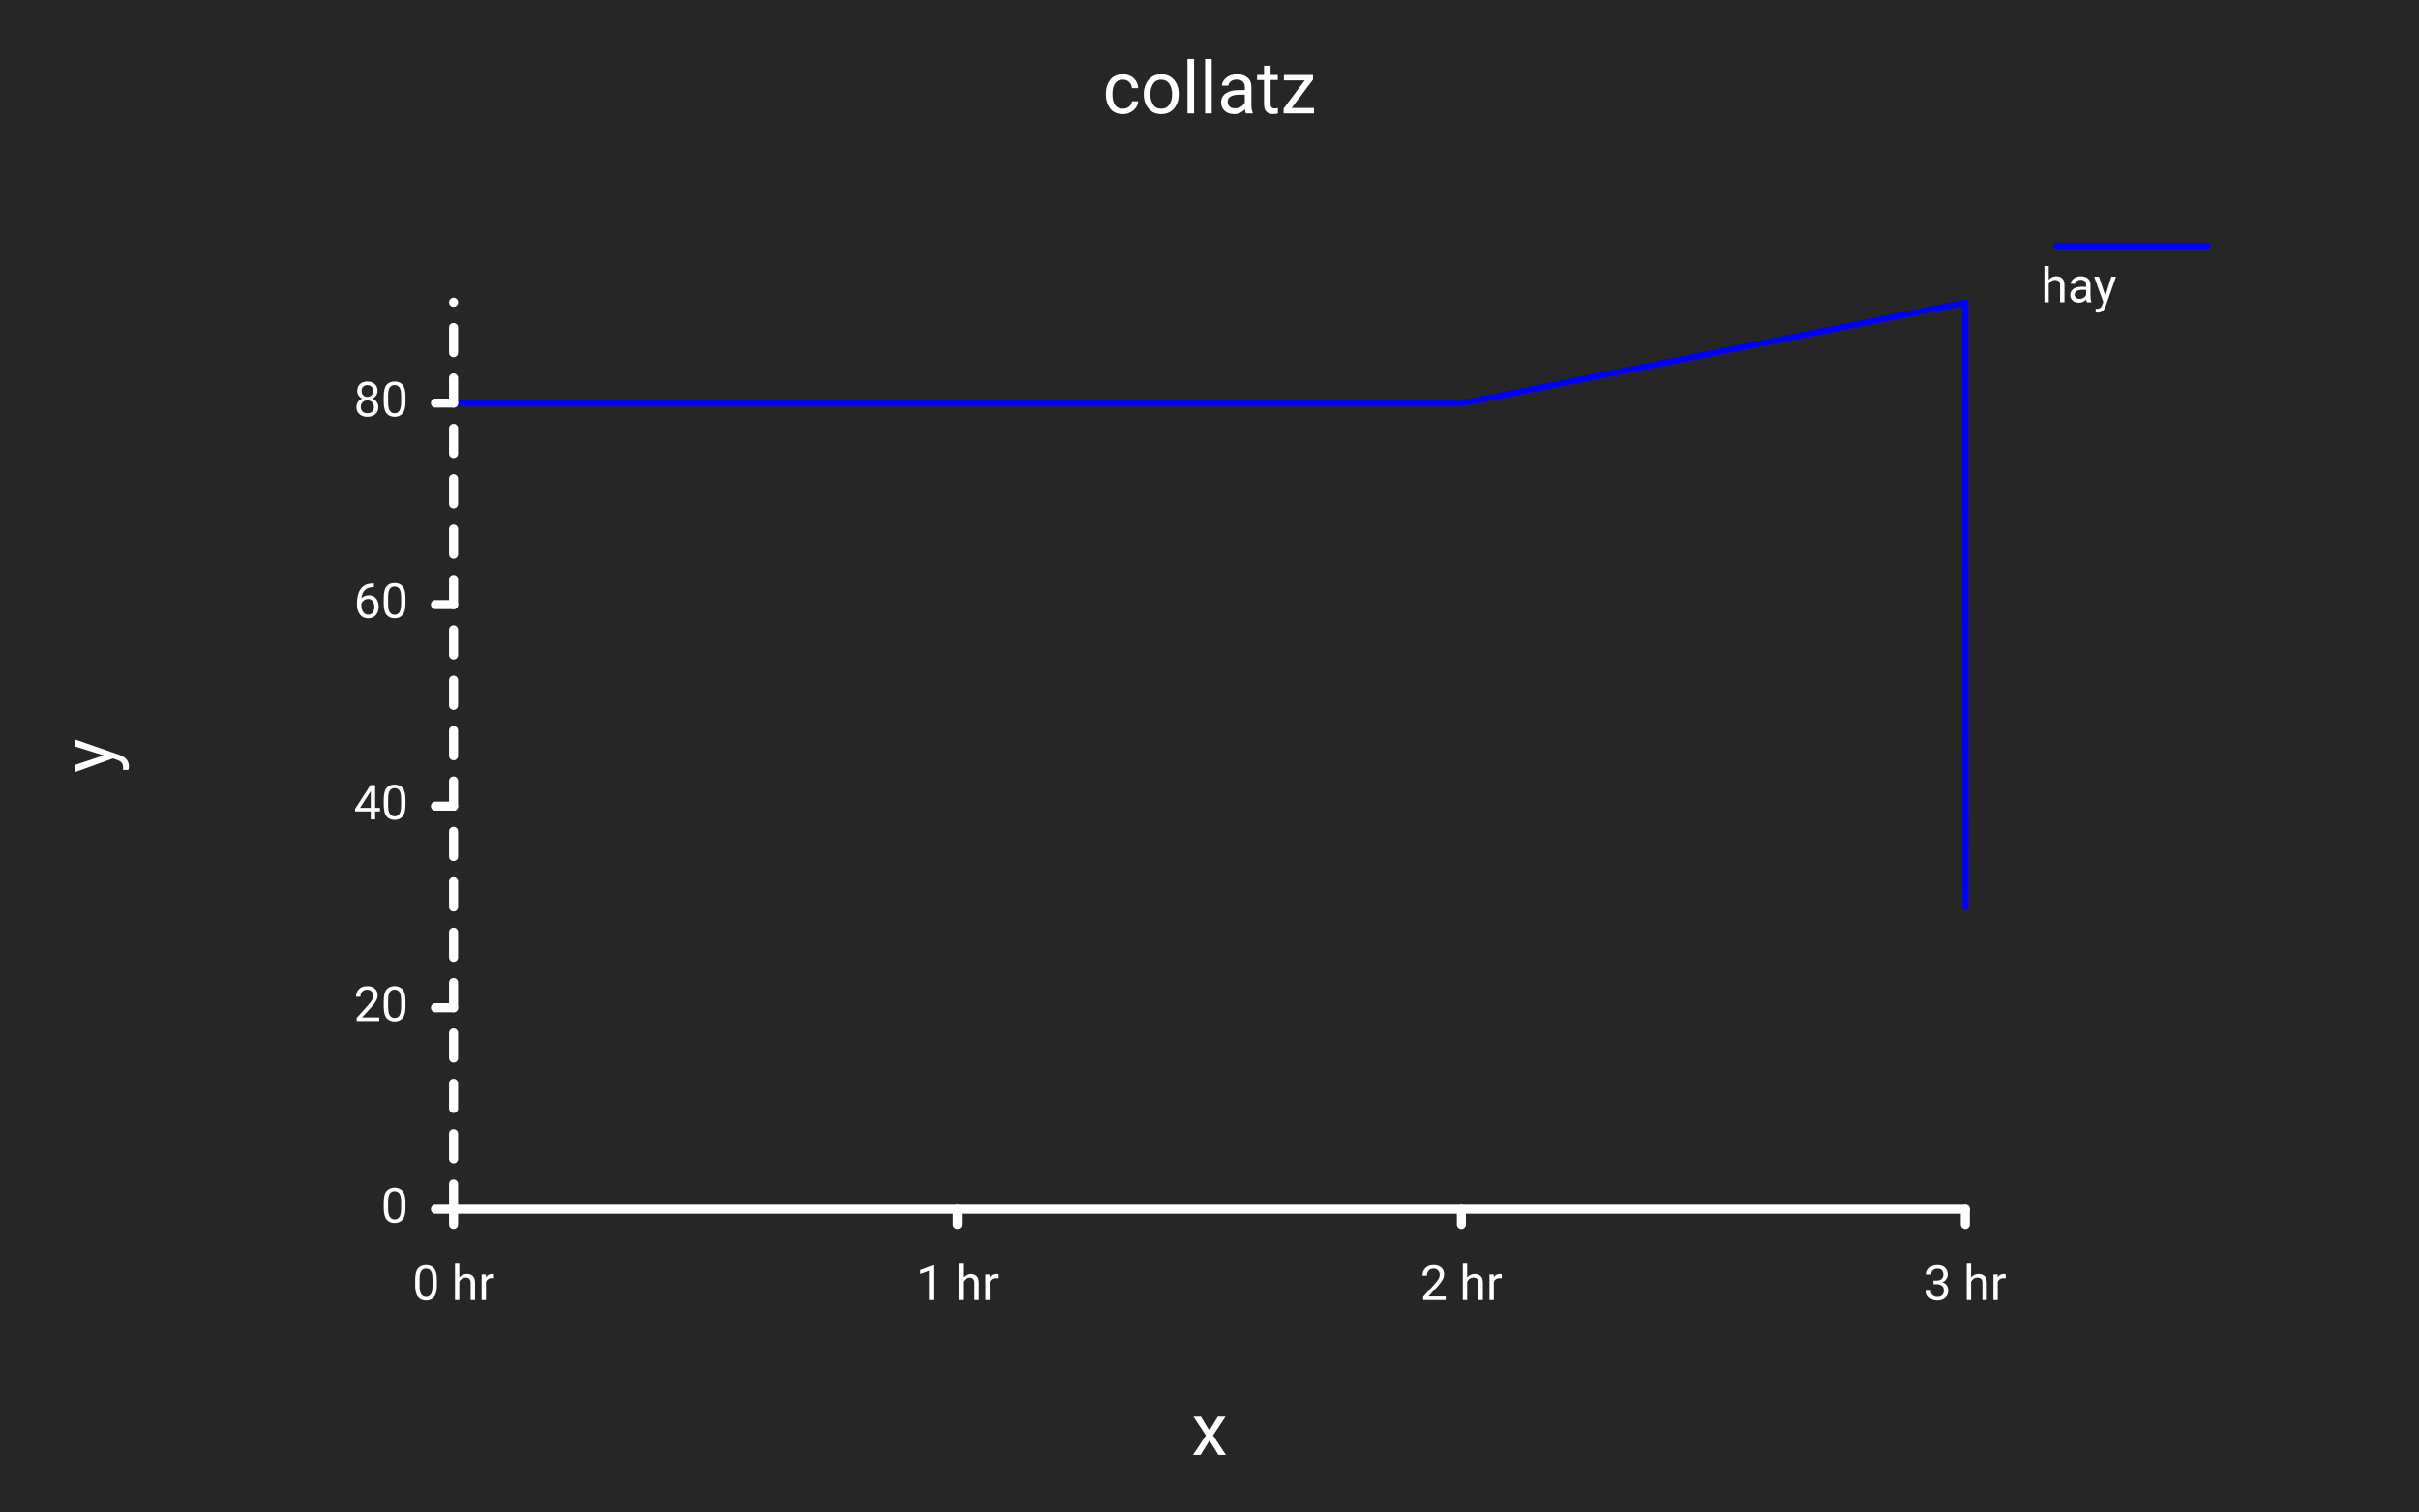
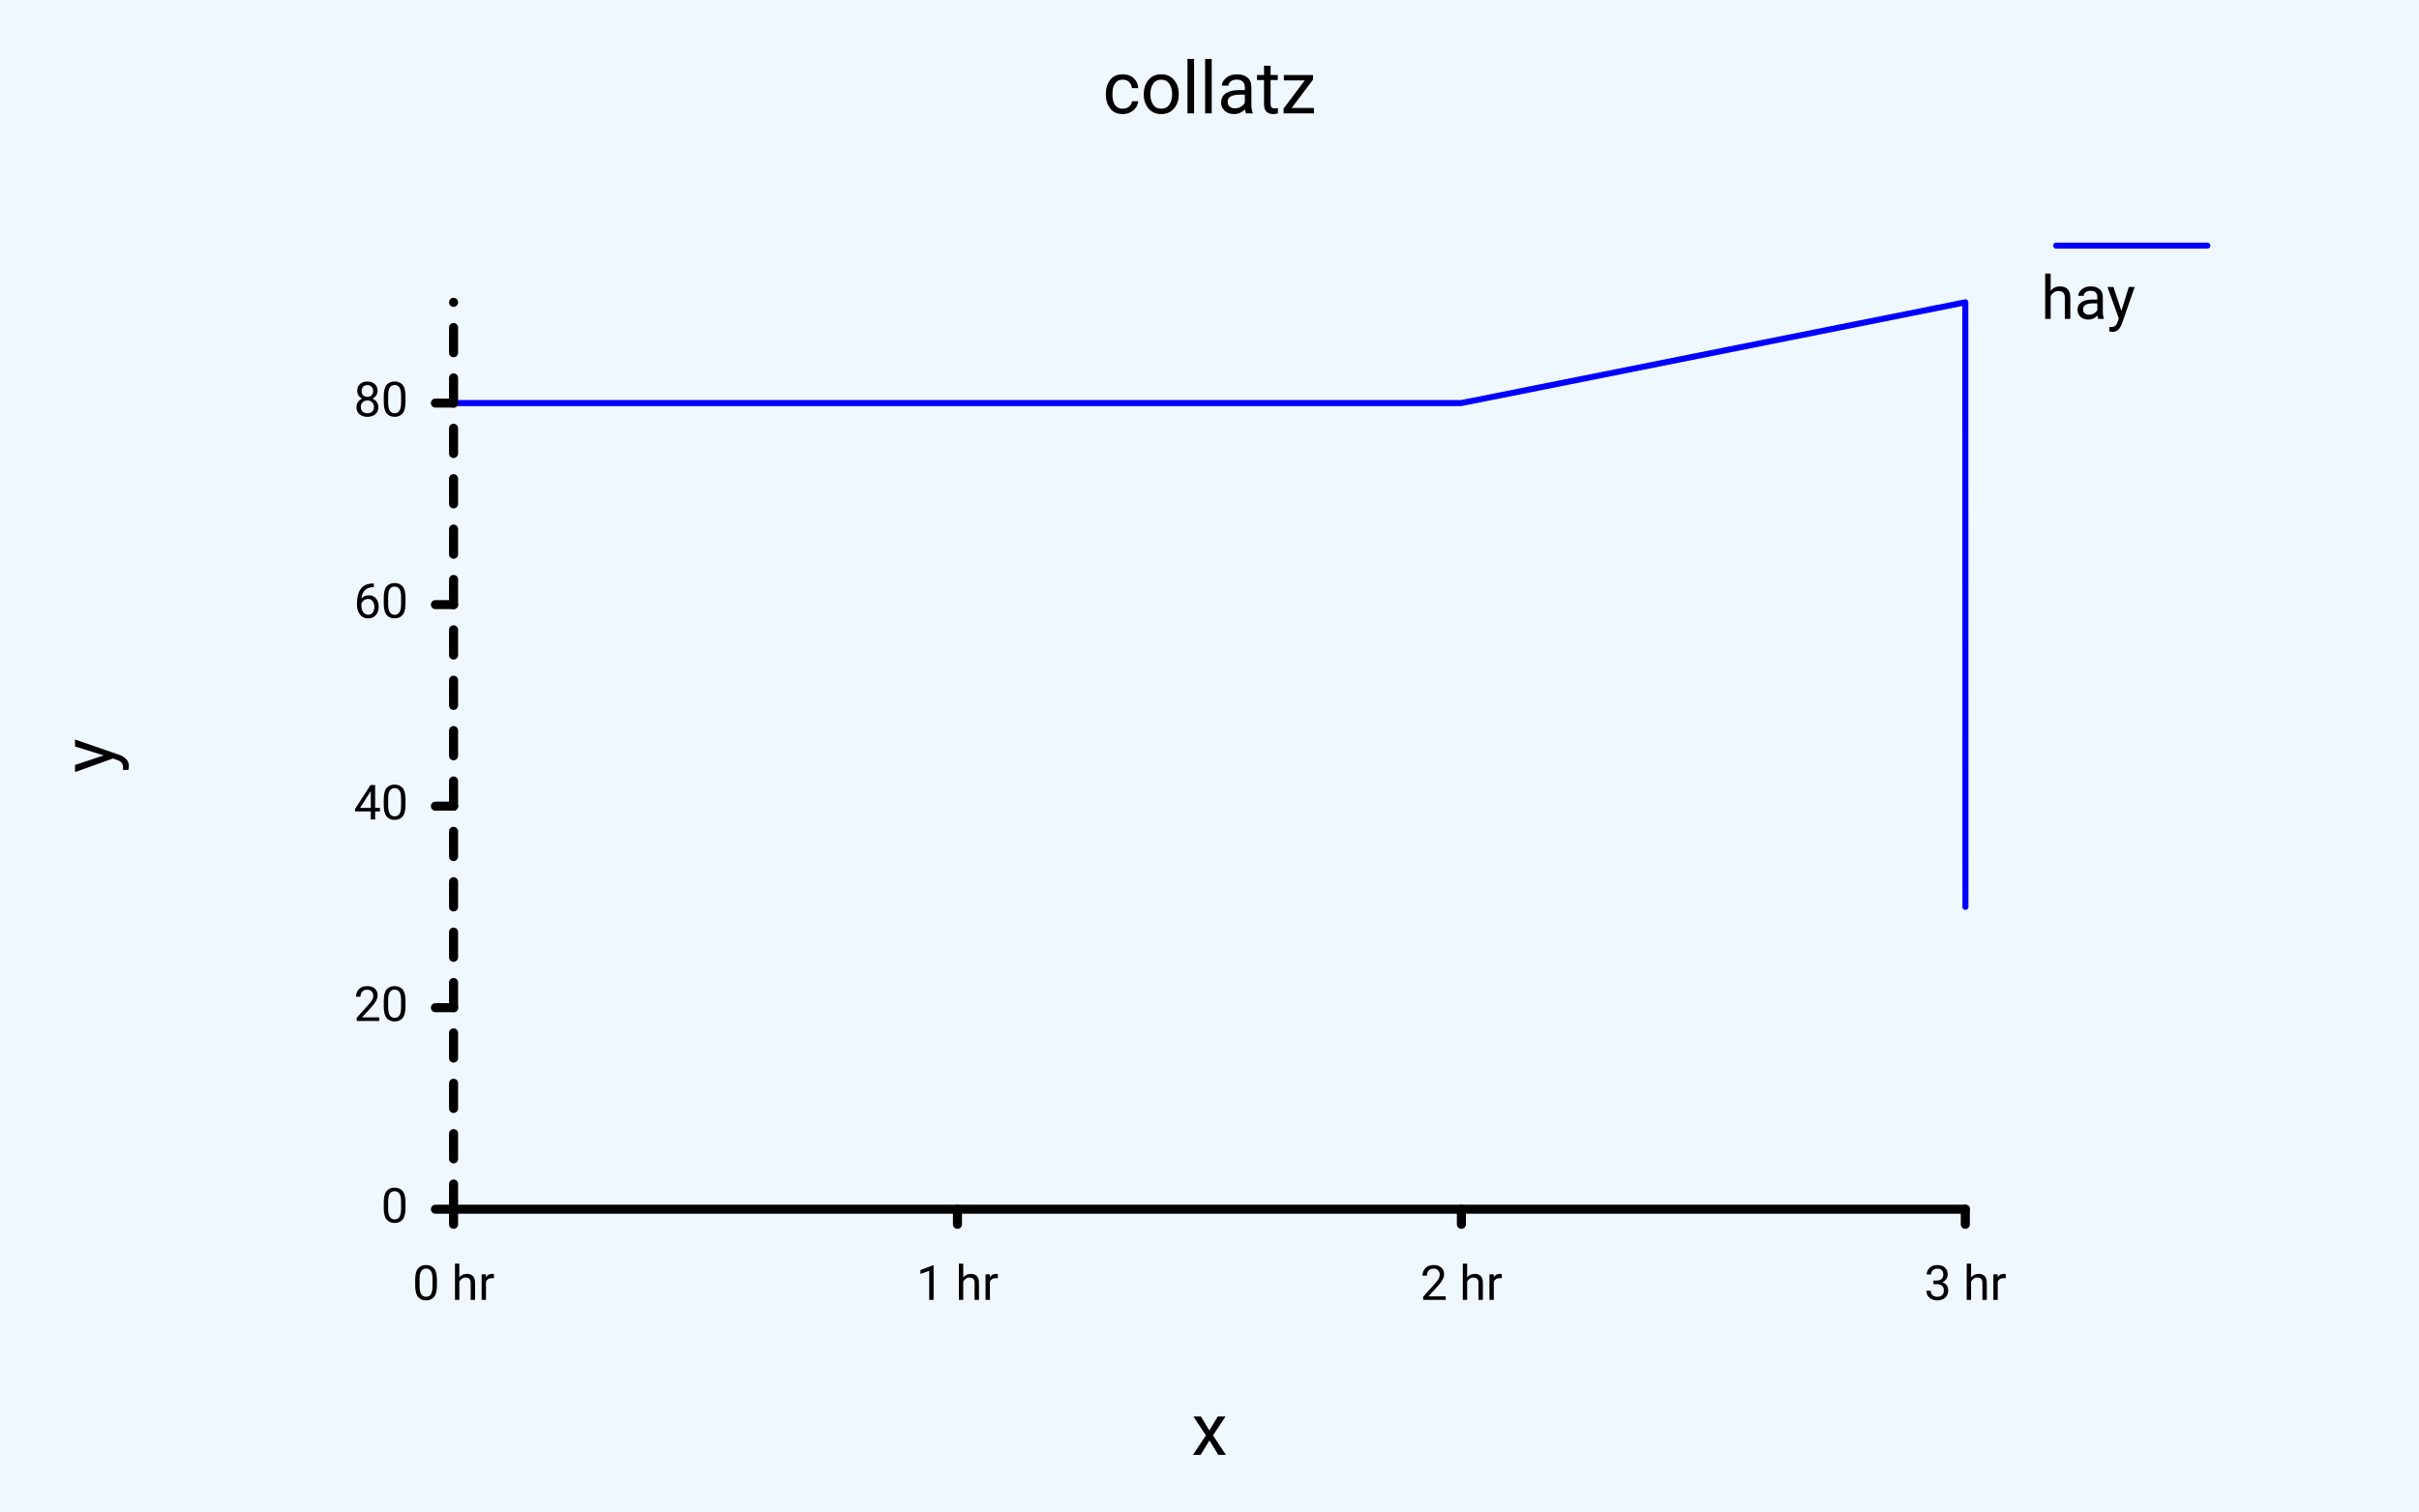
<svg xmlns="http://www.w3.org/2000/svg" class="poloto" width="800" height="500" viewBox="0 0 800 500">
-   <style> .poloto{stroke-linecap:round;stroke-linejoin:round;font-family:Roboto,sans-serif;font-size:16px;}.poloto_background{fill:#262626;}.poloto_scatter{stroke-width:7}.poloto_tick_line{stroke:dimgray;stroke-width:0.5}.poloto_line{stroke-width:2}.poloto_text{fill: white;}.poloto_axis_lines{stroke: white;stroke-width:3;fill:none;stroke-dasharray:none}.poloto_title{font-size:24px;dominant-baseline:start;text-anchor:middle;}.poloto_xname{font-size:24px;dominant-baseline:start;text-anchor:middle;}.poloto_yname{font-size:24px;dominant-baseline:start;text-anchor:middle;}.poloto0stroke{stroke:blue;}.poloto1stroke{stroke:red;}.poloto2stroke{stroke:green;}.poloto3stroke{stroke:gold;}.poloto4stroke{stroke:aqua;}.poloto5stroke{stroke:lime;}.poloto6stroke{stroke:orange;}.poloto7stroke{stroke:chocolate;}.poloto0fill{fill:blue;}.poloto1fill{fill:red;}.poloto2fill{fill:green;}.poloto3fill{fill:gold;}.poloto4fill{fill:aqua;}.poloto5fill{fill:lime;}.poloto6fill{fill:orange;}.poloto7fill{fill:chocolate;}</style>
+   <style> .poloto{stroke-linecap:round;stroke-linejoin:round;font-family:Roboto,sans-serif;font-size:16px;}.poloto_background{fill:AliceBlue;}.poloto_scatter{stroke-width:7}.poloto_tick_line{stroke:gray;stroke-width:0.5}.poloto_line{stroke-width:2}.poloto_text{fill: black;}.poloto_axis_lines{stroke: black;stroke-width:3;fill:none;stroke-dasharray:none}.poloto_title{font-size:24px;dominant-baseline:start;text-anchor:middle;}.poloto_xname{font-size:24px;dominant-baseline:start;text-anchor:middle;}.poloto_yname{font-size:24px;dominant-baseline:start;text-anchor:middle;}.poloto_legend_text{font-size:20px;dominant-baseline:middle;text-anchor:start;}.poloto0stroke{stroke:blue;}.poloto1stroke{stroke:red;}.poloto2stroke{stroke:green;}.poloto3stroke{stroke:gold;}.poloto4stroke{stroke:aqua;}.poloto5stroke{stroke:lime;}.poloto6stroke{stroke:orange;}.poloto7stroke{stroke:chocolate;}.poloto0fill{fill:blue;}.poloto1fill{fill:red;}.poloto2fill{fill:green;}.poloto3fill{fill:gold;}.poloto4fill{fill:aqua;}.poloto5fill{fill:lime;}.poloto6fill{fill:orange;}.poloto7fill{fill:chocolate;}</style>
  <circle r="1e5" class="poloto_background" />
  <text class="poloto_text poloto_legend_text" x="675" y="100">hay</text>
  <line class="poloto_line poloto_legend_icon poloto0stroke poloto0legend" stroke="black" x1="680" x2="730" y1="81.25" y2="81.25" />
  <path class="poloto_line poloto0stroke" fill="none" stroke="black" d=" M 150.00 133.33 L 316.65 133.33 L 483.30 133.33 L 649.96 100.00 L 650.00 300.00" />
  <text class="poloto_labels poloto_text poloto_title" x="400" y="37.5">collatz</text>
  <text class="poloto_labels poloto_text poloto_xname" x="400" y="481.25">x</text>
  <text class="poloto_labels poloto_text poloto_yname" transform="rotate(-90,37.5,250)" x="37.5" y="250">y</text>
  <text class="poloto_tick_labels poloto_text" dominant-baseline="middle" text-anchor="start" x="150" y="70" />
  <line class="poloto_axis_lines" stroke="black" x1="150" x2="144" y1="400" y2="400" />
  <text class="poloto_tick_labels poloto_text" dominant-baseline="middle" text-anchor="end" x="135" y="400">0</text>
  <line class="poloto_axis_lines" stroke="black" x1="150" x2="144" y1="333.333" y2="333.333" />
  <text class="poloto_tick_labels poloto_text" dominant-baseline="middle" text-anchor="end" x="135" y="333.333">20</text>
  <line class="poloto_axis_lines" stroke="black" x1="150" x2="144" y1="266.667" y2="266.667" />
  <text class="poloto_tick_labels poloto_text" dominant-baseline="middle" text-anchor="end" x="135" y="266.667">40</text>
  <line class="poloto_axis_lines" stroke="black" x1="150" x2="144" y1="200" y2="200" />
  <text class="poloto_tick_labels poloto_text" dominant-baseline="middle" text-anchor="end" x="135" y="200">60</text>
  <line class="poloto_axis_lines" stroke="black" x1="150" x2="144" y1="133.333" y2="133.333" />
  <text class="poloto_tick_labels poloto_text" dominant-baseline="middle" text-anchor="end" x="135" y="133.333">80</text>
  <text class="poloto_tick_labels poloto_text" dominant-baseline="middle" text-anchor="start" x="440" y="70" />
  <line class="poloto_axis_lines" stroke="black" x1="150" x2="150" y1="400" y2="405" />
  <text class="poloto_tick_labels poloto_text" dominant-baseline="start" text-anchor="middle" x="150" y="430">0 hr</text>
  <line class="poloto_axis_lines" stroke="black" x1="316.651" x2="316.651" y1="400" y2="405" />
  <text class="poloto_tick_labels poloto_text" dominant-baseline="start" text-anchor="middle" x="316.651" y="430">1 hr</text>
  <line class="poloto_axis_lines" stroke="black" x1="483.302" x2="483.302" y1="400" y2="405" />
  <text class="poloto_tick_labels poloto_text" dominant-baseline="start" text-anchor="middle" x="483.302" y="430">2 hr</text>
  <line class="poloto_axis_lines" stroke="black" x1="649.954" x2="649.954" y1="400" y2="405" />
  <text class="poloto_tick_labels poloto_text" dominant-baseline="start" text-anchor="middle" x="649.954" y="430">3 hr</text>
  <path stroke="black" fill="none" class="poloto_axis_lines" d=" M 150 400 L 650 400" />
  <path stroke="black" fill="none" class="poloto_axis_lines" style="stroke-dasharray:8.333;stroke-dashoffset:-0;" d=" M 150 400 L 150 100" />
</svg>
